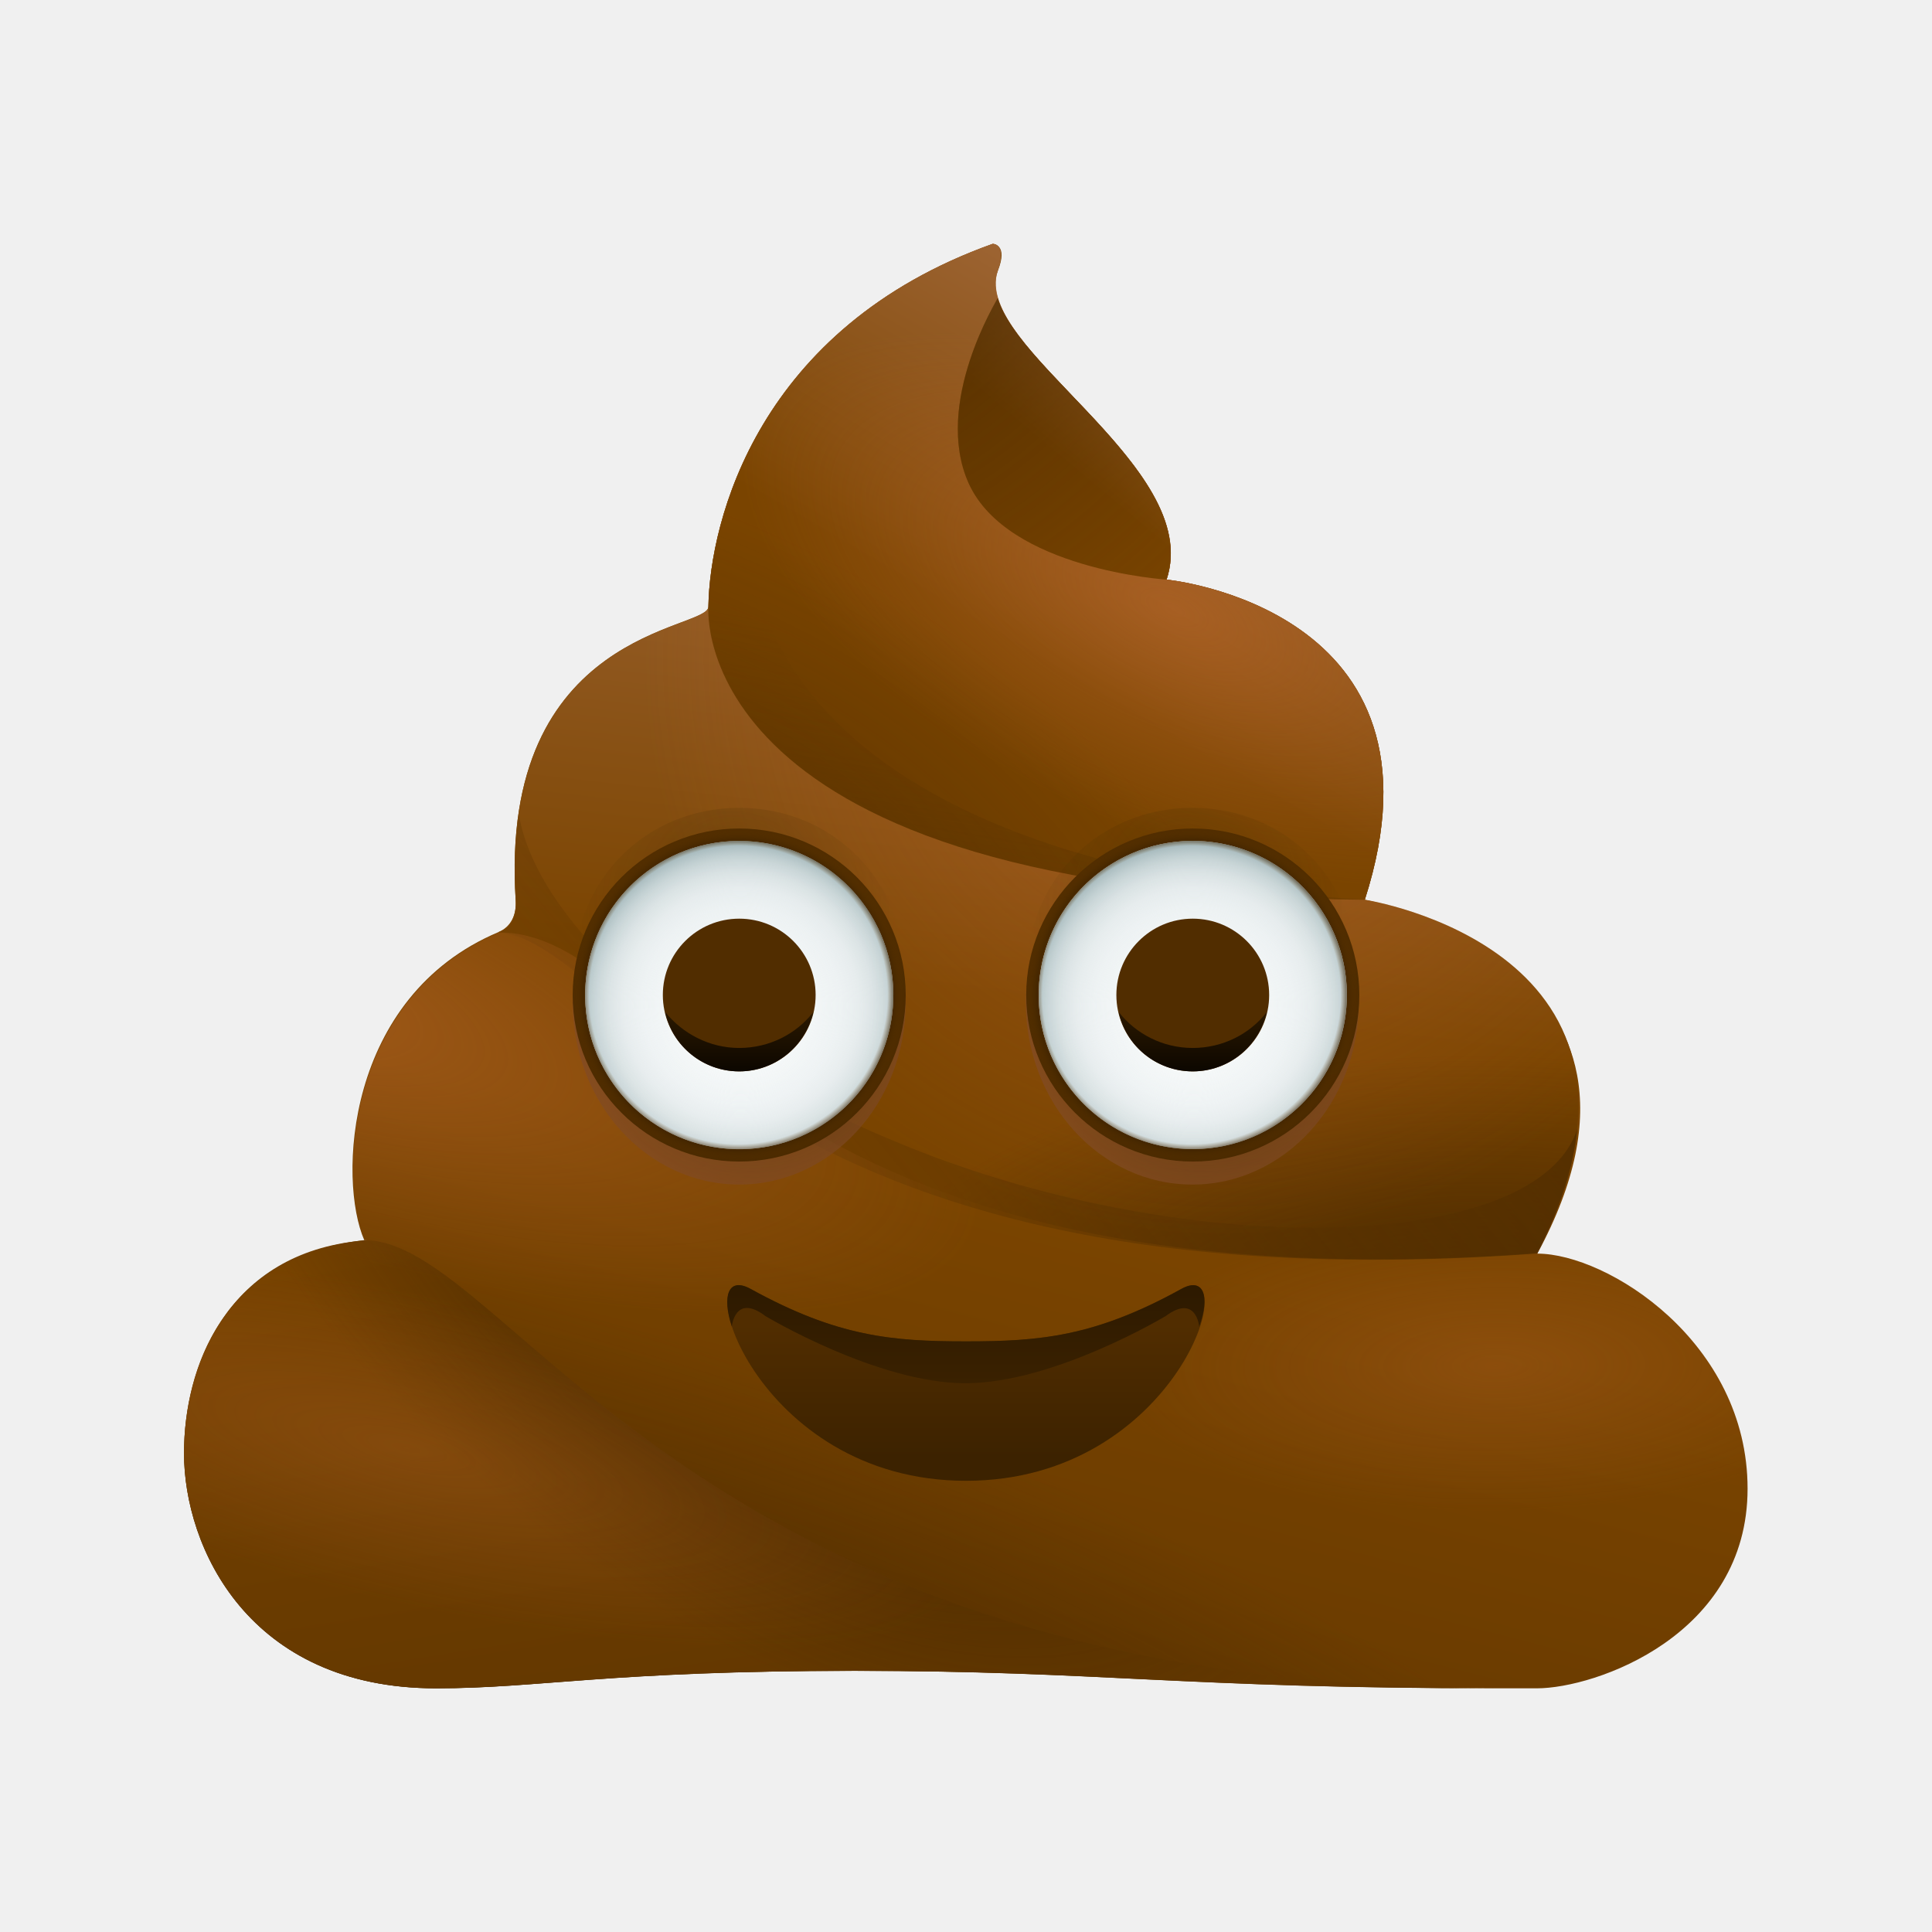
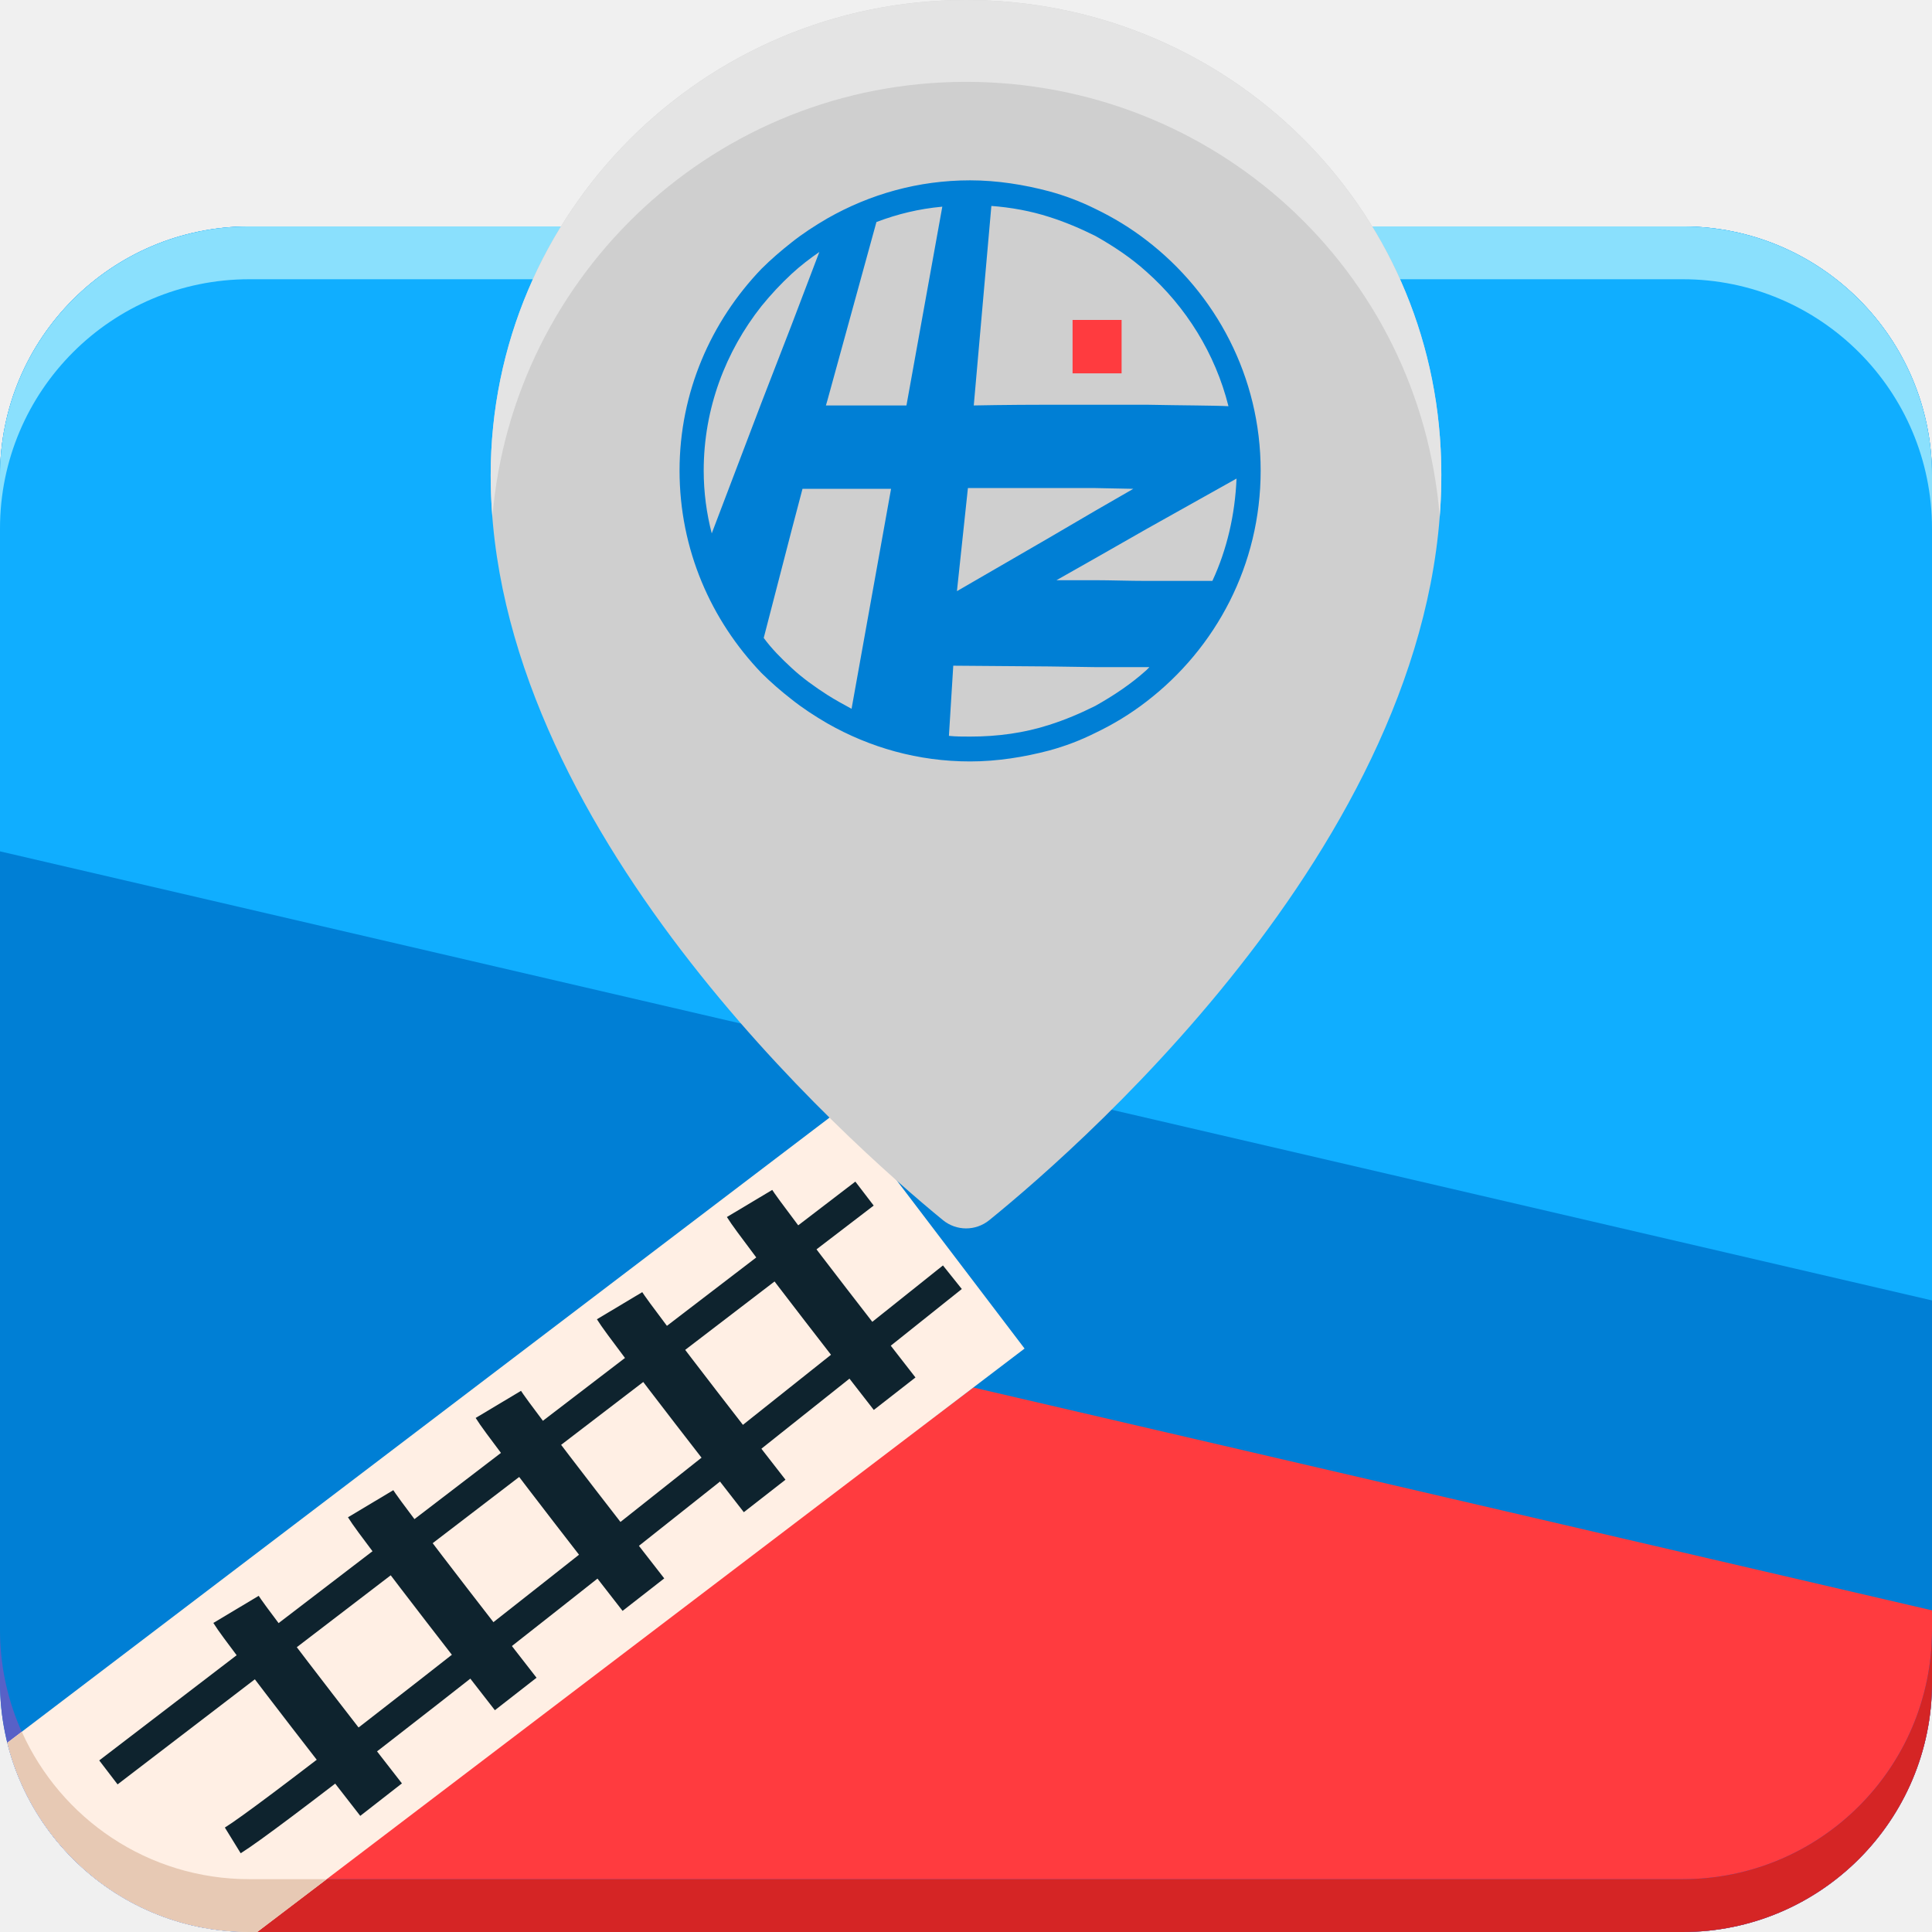
- <svg xmlns="http://www.w3.org/2000/svg" width="800px" height="800px" viewBox="0 0 24 24" fill="none">
-   <path d="M19.097 15.573C21.063 11.944 16.954 11.178 16.954 11.178C18.12 7.55 14.491 7.201 14.491 7.201C14.966 5.778 12.011 4.253 12.394 3.367C12.531 3.03 12.331 3.03 12.331 3.03C9.417 4.07 8.817 6.47 8.8 7.538C8.794 7.835 6.189 7.807 6.406 11.184C6.417 11.355 6.354 11.51 6.194 11.578C4.28 12.384 4.2 14.67 4.526 15.407C4.526 15.407 4.611 15.401 4.486 15.413C2.846 15.567 2.286 16.944 2.286 18.053C2.286 19.218 3.086 20.973 5.417 20.973C6.708 20.973 7.566 20.756 10.617 20.756C13.668 20.756 14.709 20.973 18.583 20.973C18.943 20.973 18.823 20.973 19.091 20.973C19.817 20.973 21.709 20.316 21.709 18.493C21.709 16.67 19.966 15.573 19.097 15.573Z" fill="url(#paint0_linear)" />
-   <path d="M19.097 15.573C21.063 11.944 16.954 11.178 16.954 11.178C18.12 7.55 14.491 7.201 14.491 7.201C14.966 5.778 12.011 4.253 12.394 3.367C12.531 3.03 12.331 3.03 12.331 3.03C9.417 4.07 8.817 6.47 8.8 7.538C8.794 7.835 6.189 7.807 6.406 11.184C6.417 11.355 6.354 11.51 6.194 11.578C4.28 12.384 4.2 14.67 4.526 15.407C4.526 15.407 4.611 15.401 4.486 15.413C2.846 15.567 2.286 16.944 2.286 18.053C2.286 19.218 3.086 20.973 5.417 20.973C6.708 20.973 7.566 20.756 10.617 20.756C13.668 20.756 14.709 20.973 18.583 20.973C18.943 20.973 18.823 20.973 19.091 20.973C19.817 20.973 21.709 20.316 21.709 18.493C21.709 16.67 19.966 15.573 19.097 15.573Z" fill="url(#paint1_radial)" />
-   <path d="M16.954 11.177C18.12 7.549 14.492 7.2 14.492 7.2C14.966 5.777 12.08 4.326 12.394 3.366C12.509 3.017 12.332 3.029 12.332 3.029C9.417 4.069 8.817 6.469 8.8 7.537C8.794 7.835 6.189 7.806 6.406 11.183C6.417 11.355 6.36 11.52 6.194 11.577C8.32 11.577 9.269 16.297 19.091 15.566C21.012 11.795 16.954 11.177 16.954 11.177Z" fill="url(#paint2_linear)" />
-   <path d="M16.954 11.177C18.12 7.549 14.492 7.2 14.492 7.2C14.966 5.777 12.08 4.326 12.394 3.366C12.509 3.017 12.332 3.029 12.332 3.029C9.417 4.069 8.817 6.469 8.8 7.537C8.794 7.835 6.189 7.806 6.406 11.183C6.417 11.355 6.36 11.52 6.194 11.577C8.32 11.577 9.269 16.297 19.091 15.566C21.012 11.795 16.954 11.177 16.954 11.177Z" fill="url(#paint3_radial)" />
-   <path d="M14.491 7.2C14.966 5.777 12.057 4.303 12.394 3.366C12.514 3.023 12.331 3.029 12.331 3.029C9.417 4.069 8.817 6.469 8.8 7.537C8.8 7.537 8.491 11.114 16.954 11.177C18.12 7.549 14.491 7.2 14.491 7.2Z" fill="url(#paint4_linear)" />
-   <path d="M10.617 20.755C13.674 20.755 14.709 20.972 18.583 20.972C8.543 20.972 6.337 15.406 4.526 15.406C4.526 15.406 4.52 15.406 4.526 15.406C2.76 15.601 2.286 17.018 2.286 18.052C2.286 19.218 3.086 20.972 5.417 20.972C6.708 20.972 7.56 20.755 10.617 20.755Z" fill="url(#paint5_linear)" />
-   <path d="M9.674 4.972C9 5.932 8.806 6.943 8.8 7.537C8.8 7.537 8.491 11.114 16.954 11.177C10.389 10.777 8.429 7.743 9.674 4.972Z" fill="url(#paint6_linear)" />
-   <path d="M19.097 15.571C19.4 14.983 19.549 14.469 19.594 14.023C19.097 15.571 14.811 15.663 11.309 14.257C8.189 13.006 6.629 11.286 6.446 10.114C6.4 10.428 6.383 10.783 6.411 11.188C6.423 11.36 6.366 11.526 6.2 11.583C7.794 11.737 9.269 16.297 19.097 15.571Z" fill="url(#paint7_linear)" />
-   <path d="M4.446 15.418C4.474 15.412 4.503 15.412 4.526 15.406C4.514 15.406 4.503 15.406 4.492 15.412C4.474 15.412 4.457 15.418 4.446 15.418Z" fill="url(#paint8_linear)" />
-   <path opacity="0.5" d="M14.491 7.2C14.966 5.777 12.057 4.303 12.394 3.366C12.514 3.023 12.331 3.029 12.331 3.029C9.417 4.069 8.817 6.469 8.8 7.537C8.8 7.537 8.491 11.114 16.954 11.177C18.12 7.549 14.491 7.2 14.491 7.2Z" fill="url(#paint9_radial)" />
-   <path opacity="0.5" d="M14.491 7.2C14.966 5.777 12.057 4.303 12.394 3.366C12.514 3.023 12.331 3.029 12.331 3.029C9.417 4.069 8.817 6.469 8.8 7.537C8.8 7.537 8.491 11.114 16.954 11.177C18.12 7.549 14.491 7.2 14.491 7.2Z" fill="url(#paint10_radial)" />
-   <path d="M12.034 6.006C12.52 7.075 14.491 7.2 14.491 7.2C14.914 5.937 12.674 4.635 12.394 3.703C12.4 3.703 11.583 5.006 12.034 6.006Z" fill="url(#paint11_linear)" />
-   <path d="M12.034 6.006C12.52 7.075 14.491 7.2 14.491 7.2C14.914 5.937 12.674 4.635 12.394 3.703C12.4 3.703 11.583 5.006 12.034 6.006Z" fill="url(#paint12_radial)" />
-   <path opacity="0.5" d="M16.954 11.177C8.497 11.114 8.8 7.537 8.8 7.537C8.794 7.834 6.189 7.806 6.406 11.183C6.417 11.354 6.36 11.52 6.194 11.577C8.32 11.577 9.269 16.297 19.091 15.566C21.012 11.794 16.954 11.177 16.954 11.177Z" fill="url(#paint13_radial)" />
-   <path d="M6.411 11.183C6.423 11.354 6.36 11.509 6.2 11.577C6.36 11.52 6.423 11.354 6.411 11.183Z" fill="url(#paint14_radial)" />
-   <path opacity="0.5" d="M19.097 15.572C9.274 16.303 8.326 11.583 6.2 11.583C4.286 12.389 4.206 14.674 4.531 15.412C4.531 15.412 4.617 15.406 4.491 15.417C2.846 15.566 2.286 16.943 2.286 18.052C2.286 19.217 3.086 20.972 5.417 20.972C6.708 20.972 7.566 20.754 10.617 20.754C13.668 20.754 14.709 20.972 18.583 20.972C18.943 20.972 18.823 20.972 19.091 20.972C19.817 20.972 21.709 20.314 21.709 18.492C21.709 16.669 19.966 15.572 19.097 15.572Z" fill="url(#paint15_radial)" />
-   <path d="M10.617 20.755C13.674 20.755 14.709 20.972 18.583 20.972C8.543 20.972 6.337 15.406 4.526 15.406C4.526 15.406 4.52 15.406 4.526 15.406C2.76 15.601 2.286 17.018 2.286 18.052C2.286 19.218 3.086 20.972 5.417 20.972C6.708 20.972 7.56 20.755 10.617 20.755Z" fill="url(#paint16_radial)" />
-   <path opacity="0.24" d="M10.617 20.755C13.674 20.755 14.709 20.972 18.583 20.972C8.543 20.972 6.337 15.406 4.526 15.406C4.526 15.406 4.52 15.406 4.526 15.406C2.76 15.601 2.286 17.018 2.286 18.052C2.286 19.218 3.086 20.972 5.417 20.972C6.708 20.972 7.56 20.755 10.617 20.755Z" fill="url(#paint17_radial)" />
-   <path opacity="0.24" d="M19.097 15.572C9.274 16.303 8.326 11.583 6.2 11.583C4.286 12.389 4.206 14.674 4.531 15.412C4.531 15.412 4.617 15.406 4.491 15.417C2.846 15.566 2.286 16.943 2.286 18.052C2.286 19.217 3.086 20.972 5.417 20.972C6.708 20.972 7.566 20.754 10.617 20.754C13.668 20.754 14.709 20.972 18.583 20.972C18.943 20.972 18.823 20.972 19.091 20.972C19.817 20.972 21.709 20.314 21.709 18.492C21.709 16.669 19.966 15.572 19.097 15.572Z" fill="url(#paint18_radial)" />
-   <path opacity="0.75" d="M12.743 12.166C12.743 13.418 13.668 14.429 14.811 14.429C15.954 14.429 16.88 13.418 16.88 12.166C16.88 10.915 15.954 10.035 14.811 10.035C13.668 10.035 12.743 10.915 12.743 12.166Z" fill="url(#paint19_radial)" />
-   <path opacity="0.75" d="M12.743 12.452C12.743 13.703 13.668 14.715 14.811 14.715C15.954 14.715 16.88 13.703 16.88 12.452C16.88 11.2 15.954 10.366 14.811 10.366C13.668 10.366 12.743 11.2 12.743 12.452Z" fill="url(#paint20_radial)" />
-   <path opacity="0.75" d="M7.114 12.166C7.114 13.418 8.04 14.429 9.183 14.429C10.326 14.429 11.251 13.418 11.251 12.166C11.251 10.915 10.326 10.035 9.183 10.035C8.04 10.035 7.114 10.915 7.114 12.166Z" fill="url(#paint21_radial)" />
-   <path opacity="0.75" d="M7.114 12.452C7.114 13.703 8.04 14.715 9.183 14.715C10.326 14.715 11.251 13.703 11.251 12.452C11.251 11.2 10.326 10.366 9.183 10.366C8.04 10.366 7.114 11.2 7.114 12.452Z" fill="url(#paint22_radial)" />
-   <path d="M14.817 14.429C15.96 14.429 16.886 13.503 16.886 12.361C16.886 11.218 15.96 10.292 14.817 10.292C13.675 10.292 12.748 11.218 12.748 12.361C12.748 13.503 13.675 14.429 14.817 14.429Z" fill="url(#paint23_linear)" />
-   <path d="M15.835 13.981C16.731 13.418 17.001 12.237 16.438 11.341C15.876 10.446 14.694 10.176 13.799 10.739C12.904 11.301 12.634 12.483 13.196 13.378C13.758 14.273 14.94 14.543 15.835 13.981Z" fill="white" />
-   <path d="M14.817 14.275C15.874 14.275 16.731 13.418 16.731 12.361C16.731 11.303 15.874 10.446 14.817 10.446C13.76 10.446 12.903 11.303 12.903 12.361C12.903 13.418 13.76 14.275 14.817 14.275Z" fill="url(#paint24_radial)" />
-   <path d="M14.817 14.275C15.874 14.275 16.731 13.418 16.731 12.361C16.731 11.303 15.874 10.446 14.817 10.446C13.76 10.446 12.903 11.303 12.903 12.361C12.903 13.418 13.76 14.275 14.817 14.275Z" fill="url(#paint25_radial)" />
-   <path d="M14.817 14.429C15.96 14.429 16.886 13.503 16.886 12.361C16.886 11.218 15.96 10.292 14.817 10.292C13.675 10.292 12.748 11.218 12.748 12.361C12.748 13.503 13.675 14.429 14.817 14.429Z" fill="url(#paint26_radial)" />
-   <path d="M14.817 13.309C15.341 13.309 15.766 12.885 15.766 12.361C15.766 11.837 15.341 11.412 14.817 11.412C14.293 11.412 13.868 11.837 13.868 12.361C13.868 12.885 14.293 13.309 14.817 13.309Z" fill="url(#paint27_linear)" />
-   <path d="M14.817 13.018C15.188 13.018 15.525 12.846 15.737 12.572C15.64 12.995 15.263 13.309 14.817 13.309C14.366 13.309 13.988 12.995 13.897 12.572C14.108 12.84 14.44 13.018 14.817 13.018Z" fill="url(#paint28_linear)" />
-   <path d="M12 18.395C9.366 18.395 8.526 15.572 9.326 16.012C10.4 16.606 11.086 16.663 12 16.663C12.914 16.663 13.594 16.606 14.674 16.012C15.474 15.572 14.634 18.395 12 18.395Z" fill="url(#paint29_linear)" />
-   <path d="M14.674 16.012C13.6 16.606 12.914 16.663 12 16.663C11.086 16.663 10.406 16.606 9.326 16.012C9.046 15.857 8.966 16.097 9.091 16.48C9.091 16.475 9.131 16.063 9.509 16.349C9.509 16.349 10.897 17.183 11.994 17.183C13.091 17.183 14.48 16.349 14.48 16.349C14.857 16.069 14.897 16.475 14.897 16.48C15.034 16.103 14.954 15.857 14.674 16.012Z" fill="url(#paint30_linear)" />
-   <path d="M9.183 14.429C10.325 14.429 11.251 13.503 11.251 12.361C11.251 11.218 10.325 10.292 9.183 10.292C8.04 10.292 7.114 11.218 7.114 12.361C7.114 13.503 8.04 14.429 9.183 14.429Z" fill="url(#paint31_linear)" />
-   <path d="M10.202 13.983C11.097 13.421 11.367 12.239 10.805 11.344C10.242 10.449 9.061 10.179 8.165 10.741C7.27 11.303 7 12.485 7.563 13.38C8.125 14.276 9.307 14.545 10.202 13.983Z" fill="white" />
-   <path d="M9.183 14.275C10.24 14.275 11.097 13.418 11.097 12.361C11.097 11.303 10.24 10.446 9.183 10.446C8.126 10.446 7.269 11.303 7.269 12.361C7.269 13.418 8.126 14.275 9.183 14.275Z" fill="url(#paint32_radial)" />
-   <path d="M9.183 14.275C10.24 14.275 11.097 13.418 11.097 12.361C11.097 11.303 10.24 10.446 9.183 10.446C8.126 10.446 7.269 11.303 7.269 12.361C7.269 13.418 8.126 14.275 9.183 14.275Z" fill="url(#paint33_radial)" />
-   <path d="M9.183 14.429C10.325 14.429 11.251 13.503 11.251 12.361C11.251 11.218 10.325 10.292 9.183 10.292C8.04 10.292 7.114 11.218 7.114 12.361C7.114 13.503 8.04 14.429 9.183 14.429Z" fill="url(#paint34_radial)" />
-   <path d="M9.183 13.309C9.707 13.309 10.132 12.884 10.132 12.36C10.132 11.836 9.707 11.412 9.183 11.412C8.659 11.412 8.234 11.836 8.234 12.36C8.234 12.884 8.659 13.309 9.183 13.309Z" fill="url(#paint35_linear)" />
-   <path d="M9.183 13.018C9.554 13.018 9.892 12.846 10.103 12.572C10.006 12.995 9.629 13.309 9.183 13.309C8.732 13.309 8.354 12.995 8.263 12.572C8.48 12.84 8.812 13.018 9.183 13.018Z" fill="url(#paint36_linear)" />
-   <defs>
-     <linearGradient id="paint0_linear" x1="13.518" y1="12.254" x2="11.158" y2="21.523" gradientUnits="userSpaceOnUse">
-       <stop offset="0.31" stop-color="#7A4400" />
-       <stop offset="1" stop-color="#643800" />
-     </linearGradient>
-     <radialGradient id="paint1_radial" cx="0" cy="0" r="1" gradientUnits="userSpaceOnUse" gradientTransform="translate(7.81496 23.4802) rotate(109.427) scale(6.70966 17.5122)">
-       <stop stop-color="#3C2200" />
-       <stop offset="1" stop-color="#3C2200" stop-opacity="0" />
-     </radialGradient>
-     <linearGradient id="paint2_linear" x1="12.538" y1="16.004" x2="13.828" y2="4.489" gradientUnits="userSpaceOnUse">
-       <stop offset="0.31" stop-color="#7A4400" />
-       <stop offset="1" stop-color="#A66C3F" />
-     </linearGradient>
-     <radialGradient id="paint3_radial" cx="0" cy="0" r="1" gradientUnits="userSpaceOnUse" gradientTransform="translate(18.6824 16.8831) rotate(1.82138) scale(8.24976 3.76705)">
-       <stop stop-color="#3C2200" />
-       <stop offset="1" stop-color="#3C2200" stop-opacity="0" />
-     </radialGradient>
-     <linearGradient id="paint4_linear" x1="11.936" y1="10.401" x2="15.828" y2="3.784" gradientUnits="userSpaceOnUse">
-       <stop offset="0.31" stop-color="#7A4400" />
-       <stop offset="1" stop-color="#A66C3F" />
-     </linearGradient>
-     <linearGradient id="paint5_linear" x1="8.925" y1="10.161" x2="10.602" y2="20.664" gradientUnits="userSpaceOnUse">
-       <stop offset="0.31" stop-color="#7A4400" />
-       <stop offset="1" stop-color="#643800" />
-     </linearGradient>
-     <linearGradient id="paint6_linear" x1="13.041" y1="8.262" x2="11.921" y2="14.884" gradientUnits="userSpaceOnUse">
-       <stop stop-color="#643800" stop-opacity="0" />
-       <stop offset="1" stop-color="#512D00" />
-     </linearGradient>
-     <linearGradient id="paint7_linear" x1="6.902" y1="17.706" x2="17.422" y2="8.98" gradientUnits="userSpaceOnUse">
-       <stop stop-color="#643800" stop-opacity="0" />
-       <stop offset="1" stop-color="#512D00" />
-     </linearGradient>
-     <linearGradient id="paint8_linear" x1="6.009" y1="10.802" x2="2.535" y2="21.293" gradientUnits="userSpaceOnUse">
-       <stop stop-color="#643800" stop-opacity="0" />
-       <stop offset="1" stop-color="#512D00" />
-     </linearGradient>
-     <radialGradient id="paint9_radial" cx="0" cy="0" r="1" gradientUnits="userSpaceOnUse" gradientTransform="translate(8.57789 10.9294) rotate(28.7804) scale(8.08563 4.3591)">
-       <stop stop-color="#3C2200" />
-       <stop offset="1" stop-color="#3C2200" stop-opacity="0" />
-     </radialGradient>
-     <radialGradient id="paint10_radial" cx="0" cy="0" r="1" gradientUnits="userSpaceOnUse" gradientTransform="translate(14.5835 7.57416) rotate(24.6928) scale(5.76666 2.70871)">
-       <stop stop-color="#C86F34" />
-       <stop offset="1" stop-color="#C86F34" stop-opacity="0" />
-     </radialGradient>
-     <linearGradient id="paint11_linear" x1="12.456" y1="6.635" x2="14.903" y2="3.709" gradientUnits="userSpaceOnUse">
-       <stop offset="0.31" stop-color="#7A4400" />
-       <stop offset="1" stop-color="#A66C3F" />
-     </linearGradient>
-     <radialGradient id="paint12_radial" cx="0" cy="0" r="1" gradientUnits="userSpaceOnUse" gradientTransform="translate(9.05292 1.01604) scale(8.55432 8.58255)">
-       <stop stop-color="#3C2200" />
-       <stop offset="1" stop-color="#3C2200" stop-opacity="0" />
-     </radialGradient>
-     <radialGradient id="paint13_radial" cx="0" cy="0" r="1" gradientUnits="userSpaceOnUse" gradientTransform="translate(15.1411 8.1947) scale(7.13043 7.15396)">
-       <stop stop-color="#C86F34" />
-       <stop offset="1" stop-color="#C86F34" stop-opacity="0" />
-     </radialGradient>
-     <radialGradient id="paint14_radial" cx="0" cy="0" r="1" gradientUnits="userSpaceOnUse" gradientTransform="translate(9.41629 16.0794) rotate(18.9529) scale(7.64085 2.81429)">
-       <stop stop-color="#C86F34" />
-       <stop offset="1" stop-color="#C86F34" stop-opacity="0" />
-     </radialGradient>
-     <radialGradient id="paint15_radial" cx="0" cy="0" r="1" gradientUnits="userSpaceOnUse" gradientTransform="translate(2.89202 12.101) rotate(18.953) scale(9.73409 2.95799)">
-       <stop stop-color="#C86F34" />
-       <stop offset="1" stop-color="#C86F34" stop-opacity="0" />
-     </radialGradient>
-     <radialGradient id="paint16_radial" cx="0" cy="0" r="1" gradientUnits="userSpaceOnUse" gradientTransform="translate(9.416 15.6095) rotate(-53.3211) scale(4.35568 8.45519)">
-       <stop stop-color="#3C2200" />
-       <stop offset="1" stop-color="#3C2200" stop-opacity="0" />
-     </radialGradient>
-     <radialGradient id="paint17_radial" cx="0" cy="0" r="1" gradientUnits="userSpaceOnUse" gradientTransform="translate(5.07455 17.9946) rotate(-76.7811) scale(1.92021 7.16581)">
-       <stop stop-color="#C86F34" />
-       <stop offset="1" stop-color="#C86F34" stop-opacity="0" />
-     </radialGradient>
-     <radialGradient id="paint18_radial" cx="0" cy="0" r="1" gradientUnits="userSpaceOnUse" gradientTransform="translate(18.5845 16.9563) rotate(179.429) scale(4.84261 1.82615)">
-       <stop stop-color="#C86F34" />
-       <stop offset="1" stop-color="#C86F34" stop-opacity="0" />
-     </radialGradient>
-     <radialGradient id="paint19_radial" cx="0" cy="0" r="1" gradientUnits="userSpaceOnUse" gradientTransform="translate(14.7488 11.253) rotate(180) scale(2.05794 2.25024)">
-       <stop stop-color="#362501" stop-opacity="0.4" />
-       <stop offset="1" stop-color="#362501" stop-opacity="0" />
-     </radialGradient>
-     <radialGradient id="paint20_radial" cx="0" cy="0" r="1" gradientUnits="userSpaceOnUse" gradientTransform="translate(14.95 12.6541) scale(2.1689)">
-       <stop stop-color="#3D2A20" stop-opacity="0.4" />
-       <stop offset="0.167" stop-color="#4B3021" stop-opacity="0.5" />
-       <stop offset="0.716" stop-color="#734423" stop-opacity="0.829" />
-       <stop offset="1" stop-color="#824B24" />
-     </radialGradient>
-     <radialGradient id="paint21_radial" cx="0" cy="0" r="1" gradientUnits="userSpaceOnUse" gradientTransform="translate(9.11986 11.253) rotate(180) scale(2.05794 2.25024)">
-       <stop stop-color="#362501" stop-opacity="0.4" />
-       <stop offset="1" stop-color="#362501" stop-opacity="0" />
-     </radialGradient>
-     <radialGradient id="paint22_radial" cx="0" cy="0" r="1" gradientUnits="userSpaceOnUse" gradientTransform="translate(9.32107 12.6541) scale(2.1689)">
-       <stop stop-color="#3D2A20" stop-opacity="0.4" />
-       <stop offset="0.167" stop-color="#4B3021" stop-opacity="0.5" />
-       <stop offset="0.716" stop-color="#734423" stop-opacity="0.829" />
-       <stop offset="1" stop-color="#824B24" />
-     </radialGradient>
-     <linearGradient id="paint23_linear" x1="16.15" y1="22.088" x2="14.636" y2="11.059" gradientUnits="userSpaceOnUse">
-       <stop offset="0.001" stop-color="#3C2200" />
-       <stop offset="1" stop-color="#512D00" />
-     </linearGradient>
-     <radialGradient id="paint24_radial" cx="0" cy="0" r="1" gradientUnits="userSpaceOnUse" gradientTransform="translate(14.8147 12.5924) rotate(90) scale(2.40371 2.433)">
-       <stop stop-color="#CFDCDE" stop-opacity="0" />
-       <stop offset="0.887" stop-color="#CFDCDE" stop-opacity="0.887" />
-       <stop offset="1" stop-color="#CFDCDE" />
-     </radialGradient>
-     <radialGradient id="paint25_radial" cx="0" cy="0" r="1" gradientUnits="userSpaceOnUse" gradientTransform="translate(14.8363 12.4916) rotate(180) scale(2.06549)">
-       <stop stop-color="white" stop-opacity="0" />
-       <stop offset="0.438" stop-color="#FDFEFE" stop-opacity="0.35" />
-       <stop offset="0.595" stop-color="#F6F8F9" stop-opacity="0.476" />
-       <stop offset="0.708" stop-color="#EBEFF0" stop-opacity="0.566" />
-       <stop offset="0.798" stop-color="#DAE2E3" stop-opacity="0.638" />
-       <stop offset="0.875" stop-color="#C4D1D3" stop-opacity="0.7" />
-       <stop offset="0.9" stop-color="#BBCACC" stop-opacity="0.72" />
-       <stop offset="1" stop-color="#99AFB3" />
-     </radialGradient>
-     <radialGradient id="paint26_radial" cx="0" cy="0" r="1" gradientUnits="userSpaceOnUse" gradientTransform="translate(14.8013 12.3594) rotate(180) scale(2.09951)">
-       <stop offset="0.883" stop-color="#643800" stop-opacity="0" />
-       <stop offset="0.916" stop-color="#3C2200" stop-opacity="0.5" />
-       <stop offset="0.987" stop-color="#643800" stop-opacity="0" />
-     </radialGradient>
-     <linearGradient id="paint27_linear" x1="14.814" y1="36.44" x2="14.814" y2="34.617" gradientUnits="userSpaceOnUse">
-       <stop offset="0.001" stop-color="#3C2200" />
-       <stop offset="1" stop-color="#512D00" />
-     </linearGradient>
-     <linearGradient id="paint28_linear" x1="14.814" y1="12.168" x2="14.814" y2="13.597" gradientUnits="userSpaceOnUse">
-       <stop offset="0.001" stop-color="#3C2200" />
-       <stop offset="1" />
-     </linearGradient>
-     <linearGradient id="paint29_linear" x1="12" y1="18.111" x2="12" y2="16.468" gradientUnits="userSpaceOnUse">
-       <stop offset="0.001" stop-color="#3C2200" />
-       <stop offset="1" stop-color="#512D00" />
-     </linearGradient>
-     <linearGradient id="paint30_linear" x1="12" y1="17.368" x2="12" y2="11.768" gradientUnits="userSpaceOnUse">
-       <stop offset="0.001" stop-color="#3C2200" />
-       <stop offset="1" />
-     </linearGradient>
-     <linearGradient id="paint31_linear" x1="10.521" y1="22.088" x2="9.007" y2="11.059" gradientUnits="userSpaceOnUse">
-       <stop offset="0.001" stop-color="#3C2200" />
-       <stop offset="1" stop-color="#512D00" />
-     </linearGradient>
-     <radialGradient id="paint32_radial" cx="0" cy="0" r="1" gradientUnits="userSpaceOnUse" gradientTransform="translate(9.18566 12.5924) rotate(90) scale(2.40371 2.433)">
-       <stop stop-color="#CFDCDE" stop-opacity="0" />
-       <stop offset="0.887" stop-color="#CFDCDE" stop-opacity="0.887" />
-       <stop offset="1" stop-color="#CFDCDE" />
-     </radialGradient>
-     <radialGradient id="paint33_radial" cx="0" cy="0" r="1" gradientUnits="userSpaceOnUse" gradientTransform="translate(9.20727 12.4916) rotate(180) scale(2.06549)">
-       <stop stop-color="white" stop-opacity="0" />
-       <stop offset="0.438" stop-color="#FDFEFE" stop-opacity="0.35" />
-       <stop offset="0.595" stop-color="#F6F8F9" stop-opacity="0.476" />
-       <stop offset="0.708" stop-color="#EBEFF0" stop-opacity="0.566" />
-       <stop offset="0.798" stop-color="#DAE2E3" stop-opacity="0.638" />
-       <stop offset="0.875" stop-color="#C4D1D3" stop-opacity="0.7" />
-       <stop offset="0.9" stop-color="#BBCACC" stop-opacity="0.72" />
-       <stop offset="1" stop-color="#99AFB3" />
-     </radialGradient>
-     <radialGradient id="paint34_radial" cx="0" cy="0" r="1" gradientUnits="userSpaceOnUse" gradientTransform="translate(9.17223 12.3594) rotate(180) scale(2.09951)">
-       <stop offset="0.883" stop-color="#643800" stop-opacity="0" />
-       <stop offset="0.916" stop-color="#3C2200" stop-opacity="0.5" />
-       <stop offset="0.987" stop-color="#643800" stop-opacity="0" />
-     </radialGradient>
-     <linearGradient id="paint35_linear" x1="9.186" y1="36.439" x2="9.186" y2="34.617" gradientUnits="userSpaceOnUse">
-       <stop offset="0.001" stop-color="#3C2200" />
-       <stop offset="1" stop-color="#512D00" />
-     </linearGradient>
-     <linearGradient id="paint36_linear" x1="9.186" y1="12.168" x2="9.186" y2="13.597" gradientUnits="userSpaceOnUse">
-       <stop offset="0.001" stop-color="#3C2200" />
-       <stop offset="1" />
-     </linearGradient>
-   </defs>
+ <svg xmlns="http://www.w3.org/2000/svg" version="1.1" width="256" height="256">
+   <svg version="1.1" id="SvgjsSvg1097" x="0px" y="0px" viewBox="0 0 256 256" style="enable-background:new 0 0 256 256;" xml:space="preserve">
+     <defs id="SvgjsDefs1096" />
+     <style type="text/css" id="SvgjsStyle1094">
+ 	.st0{fill:#231F20;}
+ 	.st1{fill:#FFEFE4;}
+ 	.st2{fill:#69EBFC;}
+ 	.st3{fill:#5FD4E3;}
+ 	.st4{fill:#A1F1FC;}
+ 	.st5{fill:#D476E2;}
+ 	.st6{fill:#B665C2;}
+ 	.st7{fill:#EA82FA;}
+ 	.st8{fill:#FFF7F2;}
+ 	.st9{fill:#FF8354;}
+ 	.st10{fill:#FFA172;}
+ 	.st11{fill:#6770E6;}
+ 	.st12{fill:#5861C7;}
+ 	.st13{fill:#E0734A;}
+ 	.st14{fill:#EDD4C2;}
+ 	.st15{fill:#CC6944;}
+ 	.st16{fill:#858EFF;}
+ 	.st17{fill:#C76642;}
+ 	.st18{fill:#FFFFFF;}
+ 	.st19{fill:#FFDEC7;}
+ 	.st20{fill:#4E56B0;}
+ 	.st21{fill:#94529E;}
+ 	.st22{fill:#41B6C5;}
+ 	.st23{fill:#9847A4;}
+ 	.st24{fill:#C2552C;}
+ 	.st25{fill:#CFB6A4;}
+ </style>
+     <g id="SvgjsG1093">
+       <path class="st11" d="M222.959,256H33.041C14.793,256,0,241.207,0,222.959V63.041C0,44.793,14.793,30,33.041,30h189.917   C241.207,30,256,44.793,256,63.041v159.917C256,241.207,241.207,256,222.959,256z" id="SvgjsPath1092" style="fill:#007fd5;fill-opacity:1" />
+       <path class="st9" d="M256,222.959v-9.58l-127.03-29.526L33.041,256h189.917C241.207,256,256,241.207,256,222.959z" id="SvgjsPath1091" style="fill:#ff3b3f;fill-opacity:1" />
+       <path class="st2" d="M222.959,30H33.041C14.793,30,0,44.793,0,63.041v49.768l256,59.504V63.041C256,44.793,241.207,30,222.959,30z" id="SvgjsPath1090" style="fill:#10aeff;fill-opacity:1" />
+       <path class="st12" d="M222.959,249H33.041C14.793,249,0,234.207,0,215.959v7C0,241.207,14.793,256,33.041,256h189.917   C241.207,256,256,241.207,256,222.959v-7C256,234.207,241.207,249,222.959,249z" id="SvgjsPath1089" />
+       <path class="st13" d="M222.959,249H42.349l-9.307,7h189.917C241.207,256,256,241.207,256,222.959v-7   C256,234.207,241.207,249,222.959,249z" id="SvgjsPath1088" style="fill:#d52525;fill-opacity:1" />
+       <path class="st4" d="M222.959,30H33.041C14.793,30,0,44.793,0,63.041v7C0,51.793,14.793,37,33.041,37h189.917   C241.207,37,256,51.793,256,70.041v-7C256,44.793,241.207,30,222.959,30z" id="SvgjsPath1087" style="fill:#8ae0fd;fill-opacity:1" />
+       <path class="st1" d="M 0.972,230.922 C 4.537,245.322 17.539,256 33.041,256 h 1.037 L 135.76,178.69 111.55,146.848 Z" id="SvgjsPath1086" style="display:inline" />
+       <path class="st14" d="M33.041,249c-13.435,0-24.988-8.023-30.153-19.535l-1.916,1.457c0.094,0.379,0.198,0.754,0.305,1.127   c0.029,0.101,0.056,0.203,0.086,0.304c0.103,0.349,0.214,0.696,0.329,1.04c0.039,0.118,0.079,0.236,0.12,0.353   c0.118,0.341,0.24,0.679,0.368,1.015c0.04,0.104,0.082,0.208,0.123,0.311c0.138,0.35,0.279,0.699,0.429,1.044   c0.016,0.036,0.032,0.071,0.048,0.107c0.509,1.16,1.084,2.284,1.718,3.37c0.041,0.07,0.08,0.142,0.122,0.212   c0.178,0.3,0.364,0.596,0.552,0.89c0.074,0.116,0.147,0.233,0.223,0.348c0.182,0.277,0.368,0.551,0.557,0.822   c0.087,0.124,0.175,0.247,0.263,0.37c0.19,0.265,0.383,0.528,0.581,0.787c0.09,0.118,0.184,0.234,0.276,0.351   c0.206,0.262,0.413,0.524,0.626,0.779c0.053,0.063,0.108,0.124,0.162,0.187c0.477,0.561,0.972,1.106,1.485,1.634   c0.066,0.068,0.13,0.139,0.197,0.207c0.211,0.213,0.428,0.42,0.644,0.627c0.138,0.132,0.274,0.265,0.414,0.395   c0.206,0.19,0.415,0.376,0.625,0.561c0.159,0.14,0.319,0.279,0.481,0.416c0.206,0.174,0.413,0.346,0.623,0.515   c0.175,0.141,0.352,0.279,0.53,0.417c0.206,0.159,0.413,0.319,0.623,0.474c0.196,0.144,0.395,0.283,0.594,0.422   c0.2,0.141,0.399,0.284,0.602,0.42c0.338,0.226,0.681,0.445,1.027,0.659c0.217,0.134,0.437,0.262,0.658,0.392   c0.256,0.15,0.512,0.301,0.773,0.444c0.193,0.106,0.389,0.207,0.584,0.309c0.247,0.13,0.494,0.258,0.745,0.382   c0.2,0.098,0.401,0.193,0.603,0.288c0.255,0.119,0.512,0.236,0.771,0.349c0.199,0.087,0.399,0.173,0.6,0.256   c0.277,0.114,0.556,0.223,0.837,0.33c0.187,0.071,0.373,0.145,0.561,0.213c0.346,0.125,0.695,0.241,1.046,0.354   c0.128,0.041,0.253,0.087,0.381,0.126c0.476,0.147,0.957,0.283,1.442,0.409c0.149,0.039,0.301,0.071,0.45,0.108   c0.346,0.085,0.692,0.167,1.042,0.24c0.189,0.04,0.379,0.075,0.569,0.111c0.318,0.061,0.637,0.119,0.959,0.171   c0.199,0.032,0.398,0.062,0.599,0.091c0.322,0.046,0.646,0.087,0.971,0.123c0.196,0.022,0.392,0.045,0.589,0.064   c0.352,0.033,0.706,0.058,1.061,0.081c0.17,0.011,0.34,0.025,0.511,0.033c0.525,0.025,1.053,0.04,1.585,0.04h1.037l9.207-7H33.041z   " id="SvgjsPath1085" style="fill:#e7c9b4;fill-opacity:1" />
+       <polygon class="st1" points="0,112.809 0,153.875 256,213.379 256,172.313 " id="SvgjsPolygon1084" style="display:none;fill:#0033ff;fill-opacity:1" />
+       <path id="SvgjsPath1083" class="st5" d="M190.895,59.492c2.444,48.394-46.86,91.681-59.815,102.189   c-1.792,1.454-4.354,1.452-6.139-0.01c-12.615-10.33-59.922-52.173-59.922-98.688C65.018,28.202,93.21,0.006,127.989,0   C161.583-0.005,189.201,25.941,190.895,59.492z" style="fill:#cfcfcf;fill-opacity:1" />
+       <path id="SvgjsPath1082" class="st7" d="M127.989,10.845c32.966-0.005,60.175,24.983,62.781,57.623   c0.228-2.967,0.277-5.961,0.125-8.975C189.201,25.941,161.583-0.006,127.989,0C93.21,0.006,65.018,28.202,65.018,62.982   c0,1.847,0.083,3.685,0.227,5.515C67.95,36.212,95.005,10.85,127.989,10.845z" style="fill:#e4e4e4;fill-opacity:1" />
+       <g id="SvgjsG1081" transform="matrix(0.8525214,0,0,0.8524846,63.19291,-186.5913)" style="display:inline">
+         <path style="fill:#ff3b3f;fill-opacity:1;fill-rule:evenodd;stroke:none" d="m 92.582,268.609 h 7.621 v 8.301 h -7.621 z m 0,0" id="SvgjsPath1080" />
+         <path style="fill:#007fd5;fill-opacity:1;fill-rule:evenodd;stroke:none" d="m 104.07,309.172 c -2.727,0 -5.57,-0.109 -7.957,-0.109 h -6.031 l 6.031,-3.418 7.957,-4.539 13.996,-7.84 c -0.23,5.57 -1.48,11.027 -3.754,15.906 z m 0,13.863 c -2.391,2.16 -5.117,3.973 -7.957,5.566 -2.281,1.141 -4.668,2.16 -7.172,2.953 -3.867,1.246 -7.961,1.816 -12.281,1.816 -1.141,0 -2.277,0 -3.297,-0.113 l 0.676,-10.906 14.902,0.117 7.172,0.105 h 8.414 z M 66.762,281.902 H 54.246 l 0.23,-0.793 7.621,-27.719 c 3.297,-1.25 6.598,-2.051 10.238,-2.387 z m -8.531,47.148 c -1.254,-0.68 -2.5,-1.359 -3.754,-2.152 -1.938,-1.25 -3.871,-2.617 -5.574,-4.207 -1.594,-1.473 -3.074,-2.953 -4.324,-4.656 l 4.324,-16.703 1.703,-6.473 H 64.371 Z M 36.5,301.785 c -0.797,-3.062 -1.25,-6.355 -1.25,-9.762 0,-9.664 3.414,-18.527 8.984,-25.57 1.48,-1.82 2.965,-3.406 4.668,-4.992 1.359,-1.258 2.844,-2.395 4.32,-3.414 l -4.32,11.355 -4.668,12.051 z m 39.816,-7.043 h 19.797 l 5.91,0.117 -5.91,3.406 -7.172,4.199 -14.332,8.301 z m 3.645,-43.852 c 3.07,0.227 6.141,0.793 8.98,1.707 2.504,0.793 4.891,1.812 7.172,2.949 2.84,1.594 5.566,3.414 7.957,5.57 6.145,5.449 10.695,12.723 12.742,20.902 -2.047,-0.117 -7.051,-0.117 -12.742,-0.23 H 88.941 c -6.598,0 -11.715,0.113 -11.715,0.113 z m 24.109,5.336 c -2.504,-1.93 -5.117,-3.516 -7.957,-4.887 -2.281,-1.129 -4.668,-2.043 -7.172,-2.723 -3.867,-1.027 -8.078,-1.707 -12.281,-1.707 -8.078,0 -15.59,2.16 -22.184,5.914 -1.938,1.129 -3.871,2.379 -5.574,3.742 -1.594,1.254 -3.188,2.617 -4.668,4.094 -7.848,8.18 -12.738,19.199 -12.738,31.363 0,12.27 4.891,23.285 12.738,31.469 1.48,1.473 3.074,2.844 4.668,4.086 1.703,1.359 3.637,2.621 5.574,3.746 6.594,3.754 14.105,5.91 22.184,5.91 4.203,0 8.414,-0.68 12.281,-1.699 2.504,-0.68 4.891,-1.59 7.172,-2.734 2.84,-1.359 5.453,-2.945 7.957,-4.879 10.805,-8.301 17.746,-21.25 17.746,-35.898 0,-14.551 -6.941,-27.504 -17.746,-35.797" id="SvgjsPath1079" />
+       </g>
+     </g>
+     <g id="SvgjsG1078">
+       <path style="fill:#0e232e;fill-opacity:1;stroke:#0e232e;stroke-width:4;stroke-dasharray:none;stroke-opacity:1" d="M 14.364,234.853 114.553,158.157" id="SvgjsPath1077" />
+       <path style="fill:#0e232e;fill-opacity:1;stroke:#0e232e;stroke-width:4;stroke-dasharray:none;stroke-opacity:1" d="m 30.843,243.862 c 8.982,-5.528 95.352,-74.623 95.352,-74.623" id="SvgjsPath1076" />
+       <path style="fill:#0e232e;fill-opacity:1;stroke:#0e232e;stroke-width:7;stroke-dasharray:none;stroke-opacity:1" d="m 99.322,159.465 c 1.417,2.37 19.222,25.209 19.222,25.209" id="SvgjsPath1075" />
+       <path style="fill:#0e232e;fill-opacity:1;stroke:#0e232e;stroke-width:7;stroke-dasharray:none;stroke-opacity:1" d="m 82.098,173.013 c 1.417,2.37 19.222,25.209 19.222,25.209" id="SvgjsPath1074" />
+       <path style="fill:#0e232e;fill-opacity:1;stroke:#0e232e;stroke-width:7;stroke-dasharray:none;stroke-opacity:1" d="m 66.033,186.089 c 1.417,2.37 19.222,25.209 19.222,25.209" id="SvgjsPath1073" />
+       <path style="fill:#0e232e;fill-opacity:1;stroke:#0e232e;stroke-width:7;stroke-dasharray:none;stroke-opacity:1" d="m 49.112,199.252 c 1.417,2.37 19.222,25.209 19.222,25.209" id="SvgjsPath1072" />
+       <path style="fill:#0e232e;fill-opacity:1;stroke:#0e232e;stroke-width:7;stroke-dasharray:none;stroke-opacity:1" d="m 31.275,213.252 c 1.417,2.37 19.222,25.209 19.222,25.209" id="SvgjsPath1071" />
+     </g>
+   </svg>
+   <style>@media (prefers-color-scheme: light) { :root { filter: none; } }
+ @media (prefers-color-scheme: dark) { :root { filter: none; } }
+ </style>
</svg>
